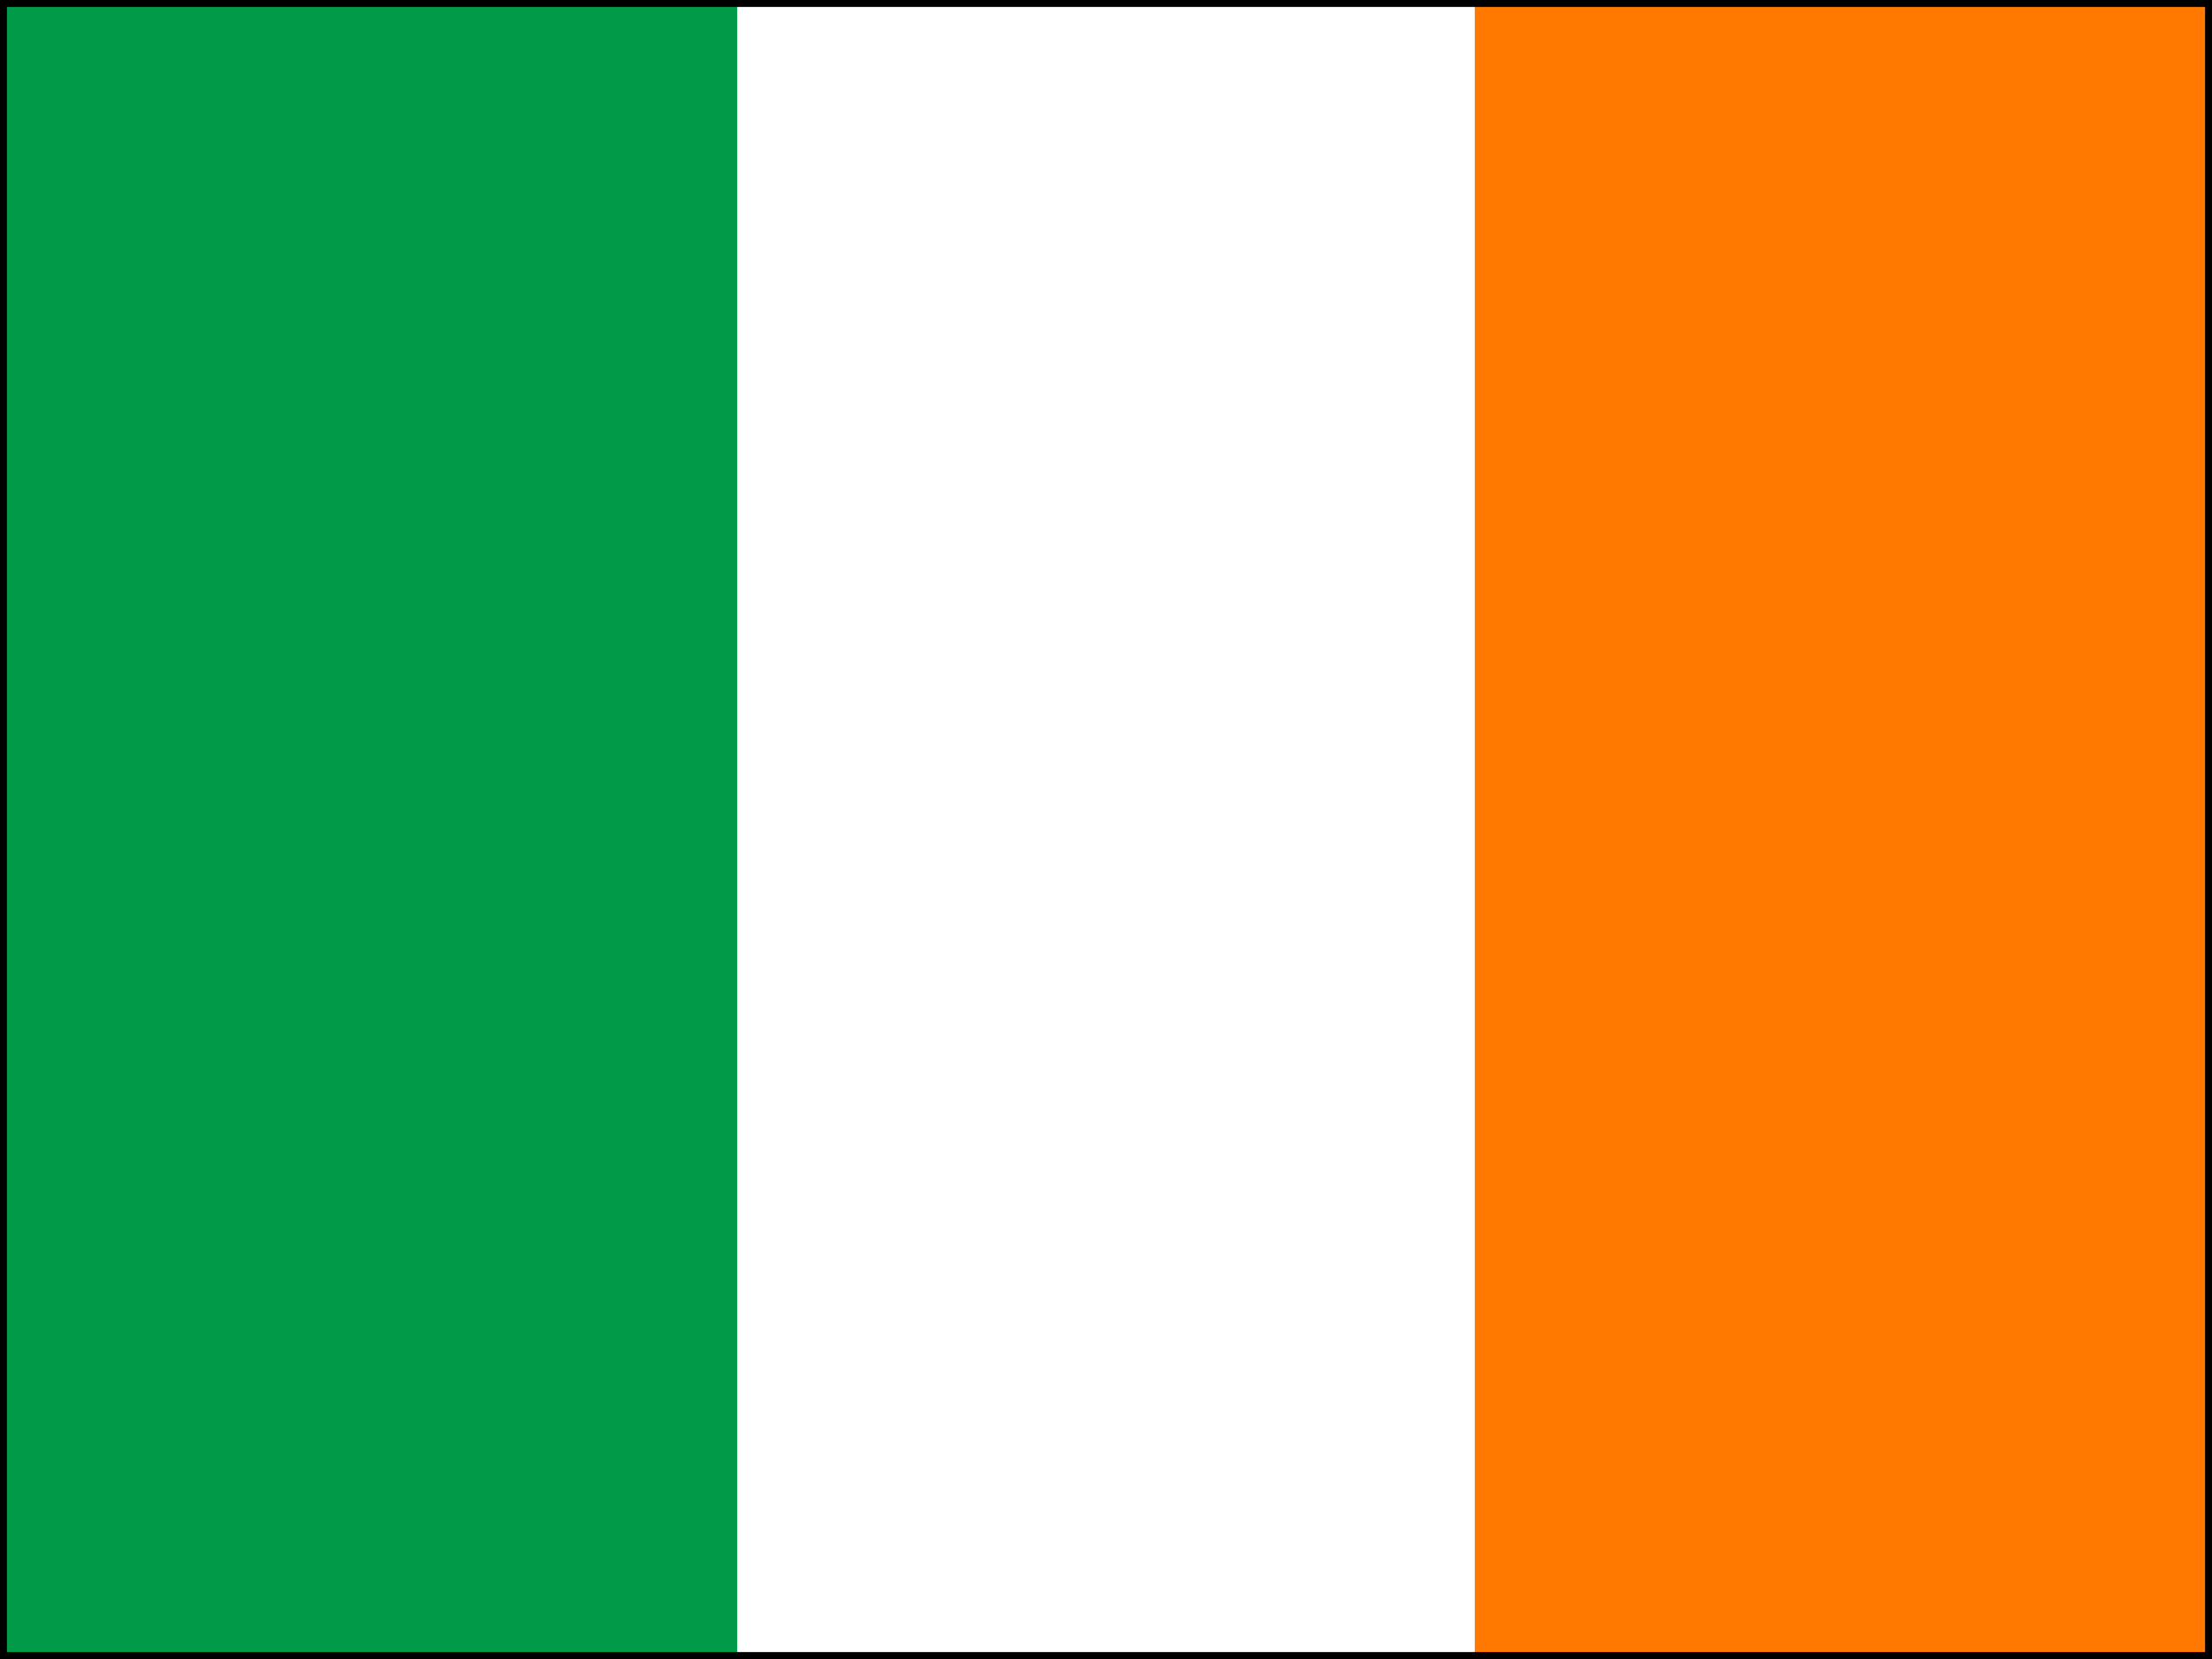
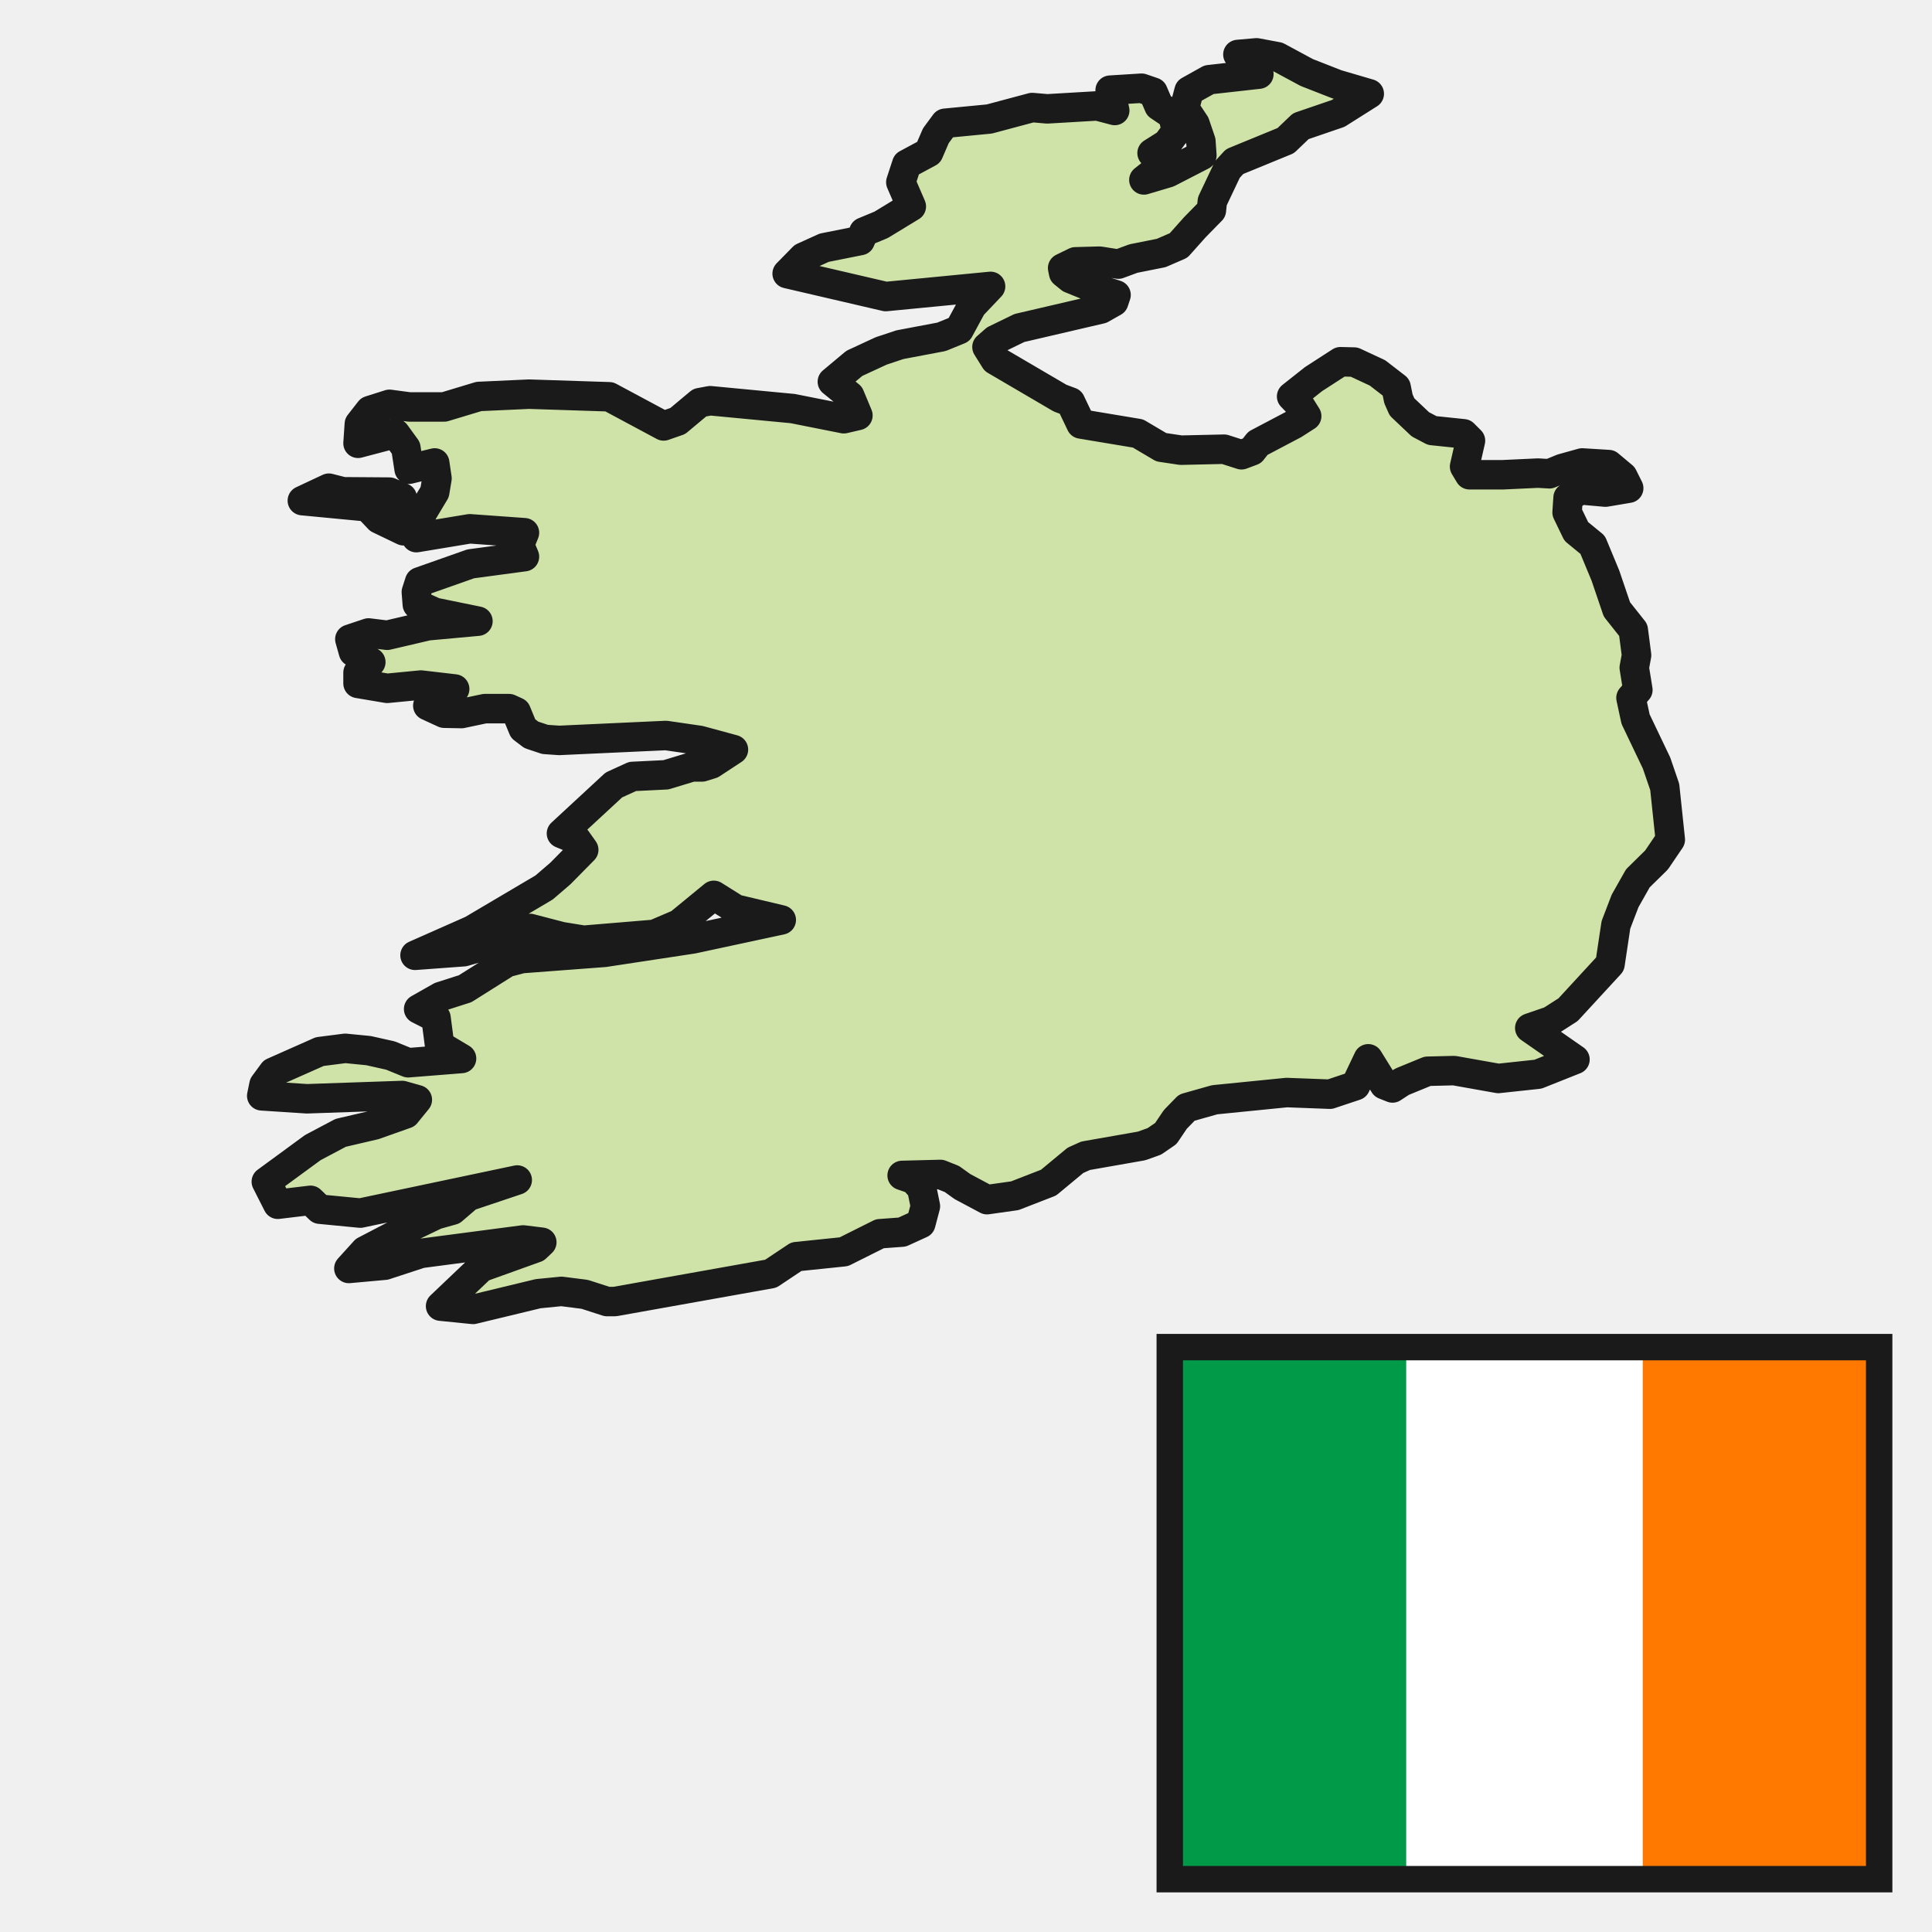
- <svg xmlns="http://www.w3.org/2000/svg" id="flag-icons-ie" viewBox="0 0 640 480" data-copyright="© 2026 Sensory App House">
-   <g fill-rule="evenodd" stroke-width="1pt">
-     <path fill="#fff" d="M0 0h640v480H0z" />
-     <path fill="#009A49" d="M0 0h213.3v480H0z" />
-     <path fill="#FF7900" d="M426.7 0H640v480H426.7z" />
+ <svg xmlns="http://www.w3.org/2000/svg" viewBox="0 0 512 512">
+   <g transform="translate(33.77 -41.73) scale(0.8681)">
+     <path d="M 353.6 91.0 L 338.0 97.4 L 335.8 99.8 L 331.2 109.5 L 330.9 112.3 L 325.9 117.4 L 320.9 123.0 L 315.6 125.3 L 307.1 127.0 L 302.5 128.7 L 296.8 127.8 L 289.4 128.0 L 285.5 129.9 L 285.8 131.4 L 287.9 133.1 L 294.3 135.7 L 301.8 138.1 L 301.1 140.2 L 297.2 142.4 L 272.3 148.2 L 264.9 151.8 L 262.4 154.0 L 264.9 158.0 L 284.7 169.6 L 287.9 170.8 L 291.1 177.5 L 308.5 180.4 L 315.6 184.6 L 321.6 185.5 L 334.8 185.2 L 340.1 186.9 L 343.3 185.7 L 345.1 183.4 L 356.1 177.6 L 360.0 175.1 L 357.8 171.6 L 355.4 169.1 L 362.1 163.8 L 370.3 158.5 L 374.5 158.6 L 381.6 161.9 L 387.3 166.3 L 388.0 169.8 L 389.1 172.3 L 394.7 177.6 L 398.3 179.5 L 407.9 180.5 L 410.0 182.6 L 408.2 190.5 L 409.7 193.0 L 419.9 193.0 L 430.6 192.5 L 434.1 192.7 L 438.0 191.1 L 444.1 189.4 L 452.2 189.9 L 456.5 193.5 L 458.3 197.1 L 451.2 198.3 L 443.4 197.6 L 439.8 200.0 L 439.5 204.5 L 442.3 210.3 L 447.3 214.4 L 451.2 223.8 L 454.7 234.1 L 459.7 240.4 L 460.7 248.1 L 460.0 251.9 L 461.1 258.7 L 459.0 261.1 L 460.4 267.6 L 466.8 281.0 L 469.3 288.3 L 471.0 304.4 L 466.8 310.6 L 461.1 316.2 L 457.2 323.1 L 454.4 330.4 L 452.6 342.4 L 439.8 356.3 L 434.5 359.7 L 428.1 361.9 L 441.9 371.5 L 430.6 376.0 L 418.5 377.3 L 405.0 374.9 L 396.9 375.1 L 389.1 378.3 L 386.2 380.2 L 383.7 379.2 L 378.8 371.3 L 374.9 379.5 L 367.1 382.1 L 353.9 381.6 L 331.9 383.8 L 323.4 386.2 L 319.9 389.8 L 317.0 394.1 L 313.5 396.5 L 309.6 397.9 L 292.5 400.9 L 289.4 402.3 L 281.2 409.1 L 270.9 413.1 L 262.4 414.3 L 254.9 410.3 L 251.7 408.0 L 248.2 406.6 L 236.5 406.9 L 240.0 408.1 L 242.5 410.9 L 243.6 416.3 L 242.2 421.6 L 236.5 424.2 L 229.7 424.7 L 218.7 430.2 L 204.2 431.7 L 196.4 436.9 L 148.8 445.4 L 146.4 445.4 L 139.6 443.2 L 132.5 442.3 L 125.4 443.0 L 105.5 447.8 L 95.6 446.8 L 108.0 435.0 L 124.7 429.0 L 126.5 427.3 L 120.8 426.6 L 89.6 430.7 L 78.6 434.3 L 67.6 435.3 L 72.5 429.9 L 86.7 422.5 L 94.2 418.9 L 99.2 417.5 L 104.1 413.3 L 119.0 408.3 L 71.1 418.4 L 58.7 417.2 L 55.9 414.5 L 45.9 415.7 L 42.4 408.8 L 56.6 398.4 L 65.1 393.9 L 75.4 391.5 L 85.0 388.1 L 88.5 383.8 L 83.9 382.5 L 54.8 383.5 L 41.0 382.6 L 41.7 379.2 L 44.5 375.4 L 58.7 369.1 L 66.5 368.1 L 73.6 368.8 L 80.3 370.3 L 85.7 372.5 L 102.0 371.2 L 95.3 367.2 L 94.2 358.8 L 88.9 356.1 L 95.6 352.3 L 103.1 349.9 L 115.8 341.9 L 120.4 340.7 L 145.6 338.8 L 172.6 334.7 L 199.6 328.9 L 185.7 325.6 L 179.0 321.4 L 168.4 330.1 L 160.9 333.3 L 139.3 335.1 L 132.5 334.0 L 122.9 331.5 L 119.7 332.5 L 116.9 334.5 L 102.7 338.6 L 87.8 339.7 L 105.2 332.0 L 127.2 319.0 L 132.2 314.7 L 139.3 307.5 L 137.1 304.4 L 132.5 302.5 L 148.5 287.7 L 154.2 285.1 L 164.4 284.6 L 172.3 282.2 L 175.4 282.2 L 178.3 281.3 L 185.0 276.9 L 174.7 274.1 L 164.4 272.6 L 131.8 274.1 L 127.5 273.8 L 123.3 272.4 L 120.8 270.5 L 118.7 265.4 L 116.5 264.4 L 109.1 264.4 L 102.0 265.9 L 96.7 265.8 L 91.7 263.5 L 99.9 258.4 L 89.6 257.2 L 79.3 258.2 L 70.4 256.7 L 70.4 253.4 L 74.3 250.2 L 69.0 247.1 L 67.9 243.2 L 73.6 241.3 L 79.3 242.0 L 91.7 239.1 L 107.0 237.7 L 93.8 235.0 L 88.5 232.6 L 88.2 228.8 L 89.2 225.7 L 104.8 220.2 L 121.2 218.0 L 119.7 214.4 L 121.2 210.7 L 104.5 209.5 L 88.2 212.2 L 89.9 204.8 L 93.8 198.3 L 94.5 194.1 L 93.8 189.4 L 86.0 191.3 L 85.0 184.8 L 81.8 180.4 L 70.4 183.4 L 70.8 177.5 L 74.0 173.4 L 80.0 171.5 L 86.0 172.3 L 96.7 172.3 L 107.3 169.1 L 122.6 168.4 L 147.1 169.2 L 163.7 178.1 L 168.0 176.6 L 174.7 171.0 L 177.9 170.4 L 203.1 172.8 L 218.7 175.9 L 223.0 174.9 L 220.5 168.9 L 215.2 164.6 L 221.9 159.0 L 230.1 155.2 L 235.8 153.3 L 248.5 150.9 L 253.9 148.7 L 257.8 141.5 L 263.5 135.5 L 231.5 138.6 L 201.4 131.6 L 206.3 126.6 L 212.7 123.7 L 223.7 121.5 L 224.8 118.9 L 230.1 116.7 L 239.3 111.1 L 236.1 103.7 L 237.9 98.2 L 244.6 94.6 L 246.8 89.5 L 249.6 85.7 L 263.1 84.4 L 276.2 80.9 L 280.8 81.3 L 296.1 80.4 L 301.4 81.8 L 300.0 75.6 L 309.6 75.0 L 313.1 76.2 L 314.9 80.4 L 319.2 83.3 L 320.2 88.1 L 317.4 91.9 L 312.8 94.8 L 317.0 97.7 L 310.3 103.0 L 317.7 100.8 L 328.0 95.5 L 327.7 91.2 L 325.9 85.9 L 322.7 81.1 L 324.1 75.8 L 330.2 72.4 L 345.4 70.7 L 339.0 64.7 L 344.7 64.2 L 351.1 65.4 L 360.0 70.2 L 369.2 73.8 L 379.1 76.7 L 369.6 82.7 L 358.2 86.6 L 353.6 91.0 Z M 84.6 207.2 L 84.3 210.1 L 76.8 206.5 L 73.3 202.8 L 53.4 200.9 L 61.5 197.1 L 65.8 198.2 L 80.0 198.3 L 83.9 200.0 L 84.6 207.2 Z" fill="#cfe3a8" stroke="#1a1a1a" stroke-width="9" stroke-linejoin="round" fill-rule="evenodd" />
  </g>
-   <rect x="1" y="1" width="638" height="478" fill="none" stroke="#000000" stroke-width="2" />
+   <rect x="310" y="357" width="188" height="141" fill="#ffffff" />
+   <g transform="translate(310 357) scale(0.29375)">
+     <g fill-rule="evenodd" stroke-width="1pt">
+       <path fill="#fff" d="M0 0h640v480H0z" />
+       <path fill="#009A49" d="M0 0h213.3v480H0z" />
+       <path fill="#FF7900" d="M426.7 0H640v480H426.7z" />
+     </g>
+     <rect x="1" y="1" width="638" height="478" fill="none" stroke="#000000" stroke-width="2" />
+   </g>
+   <rect x="310" y="357" width="188" height="141" fill="none" stroke="#1a1a1a" stroke-width="7" />
</svg>
